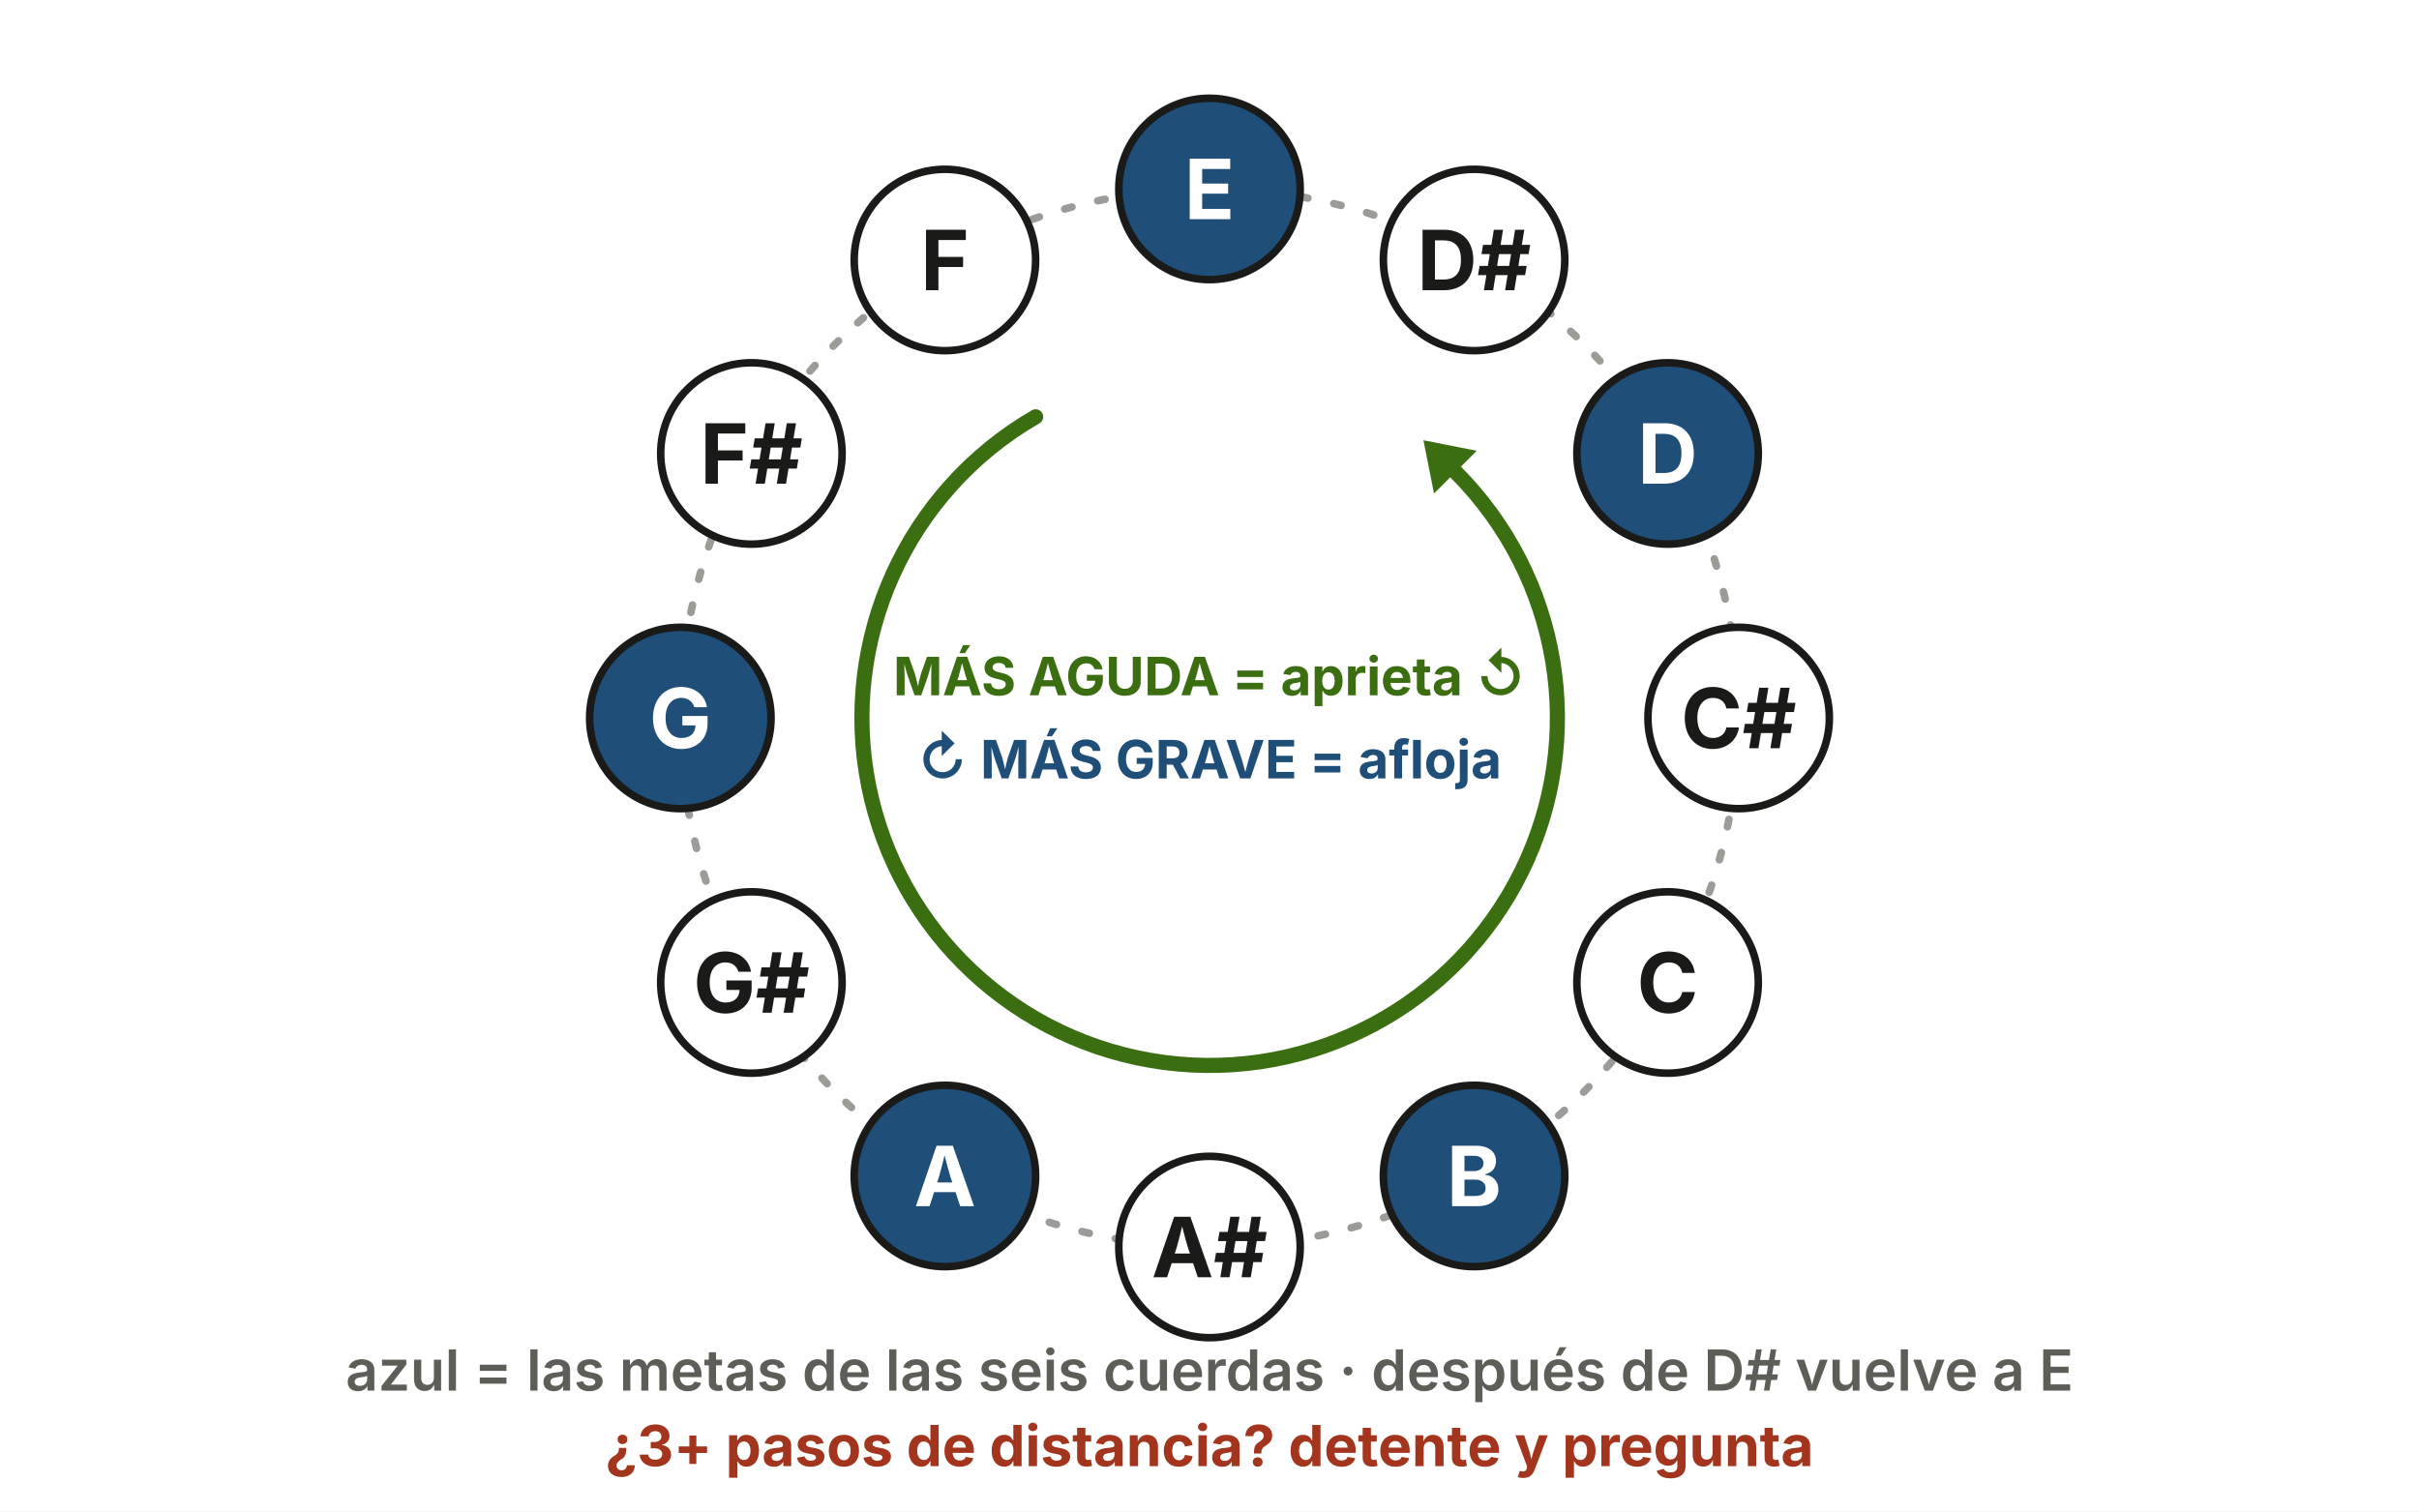
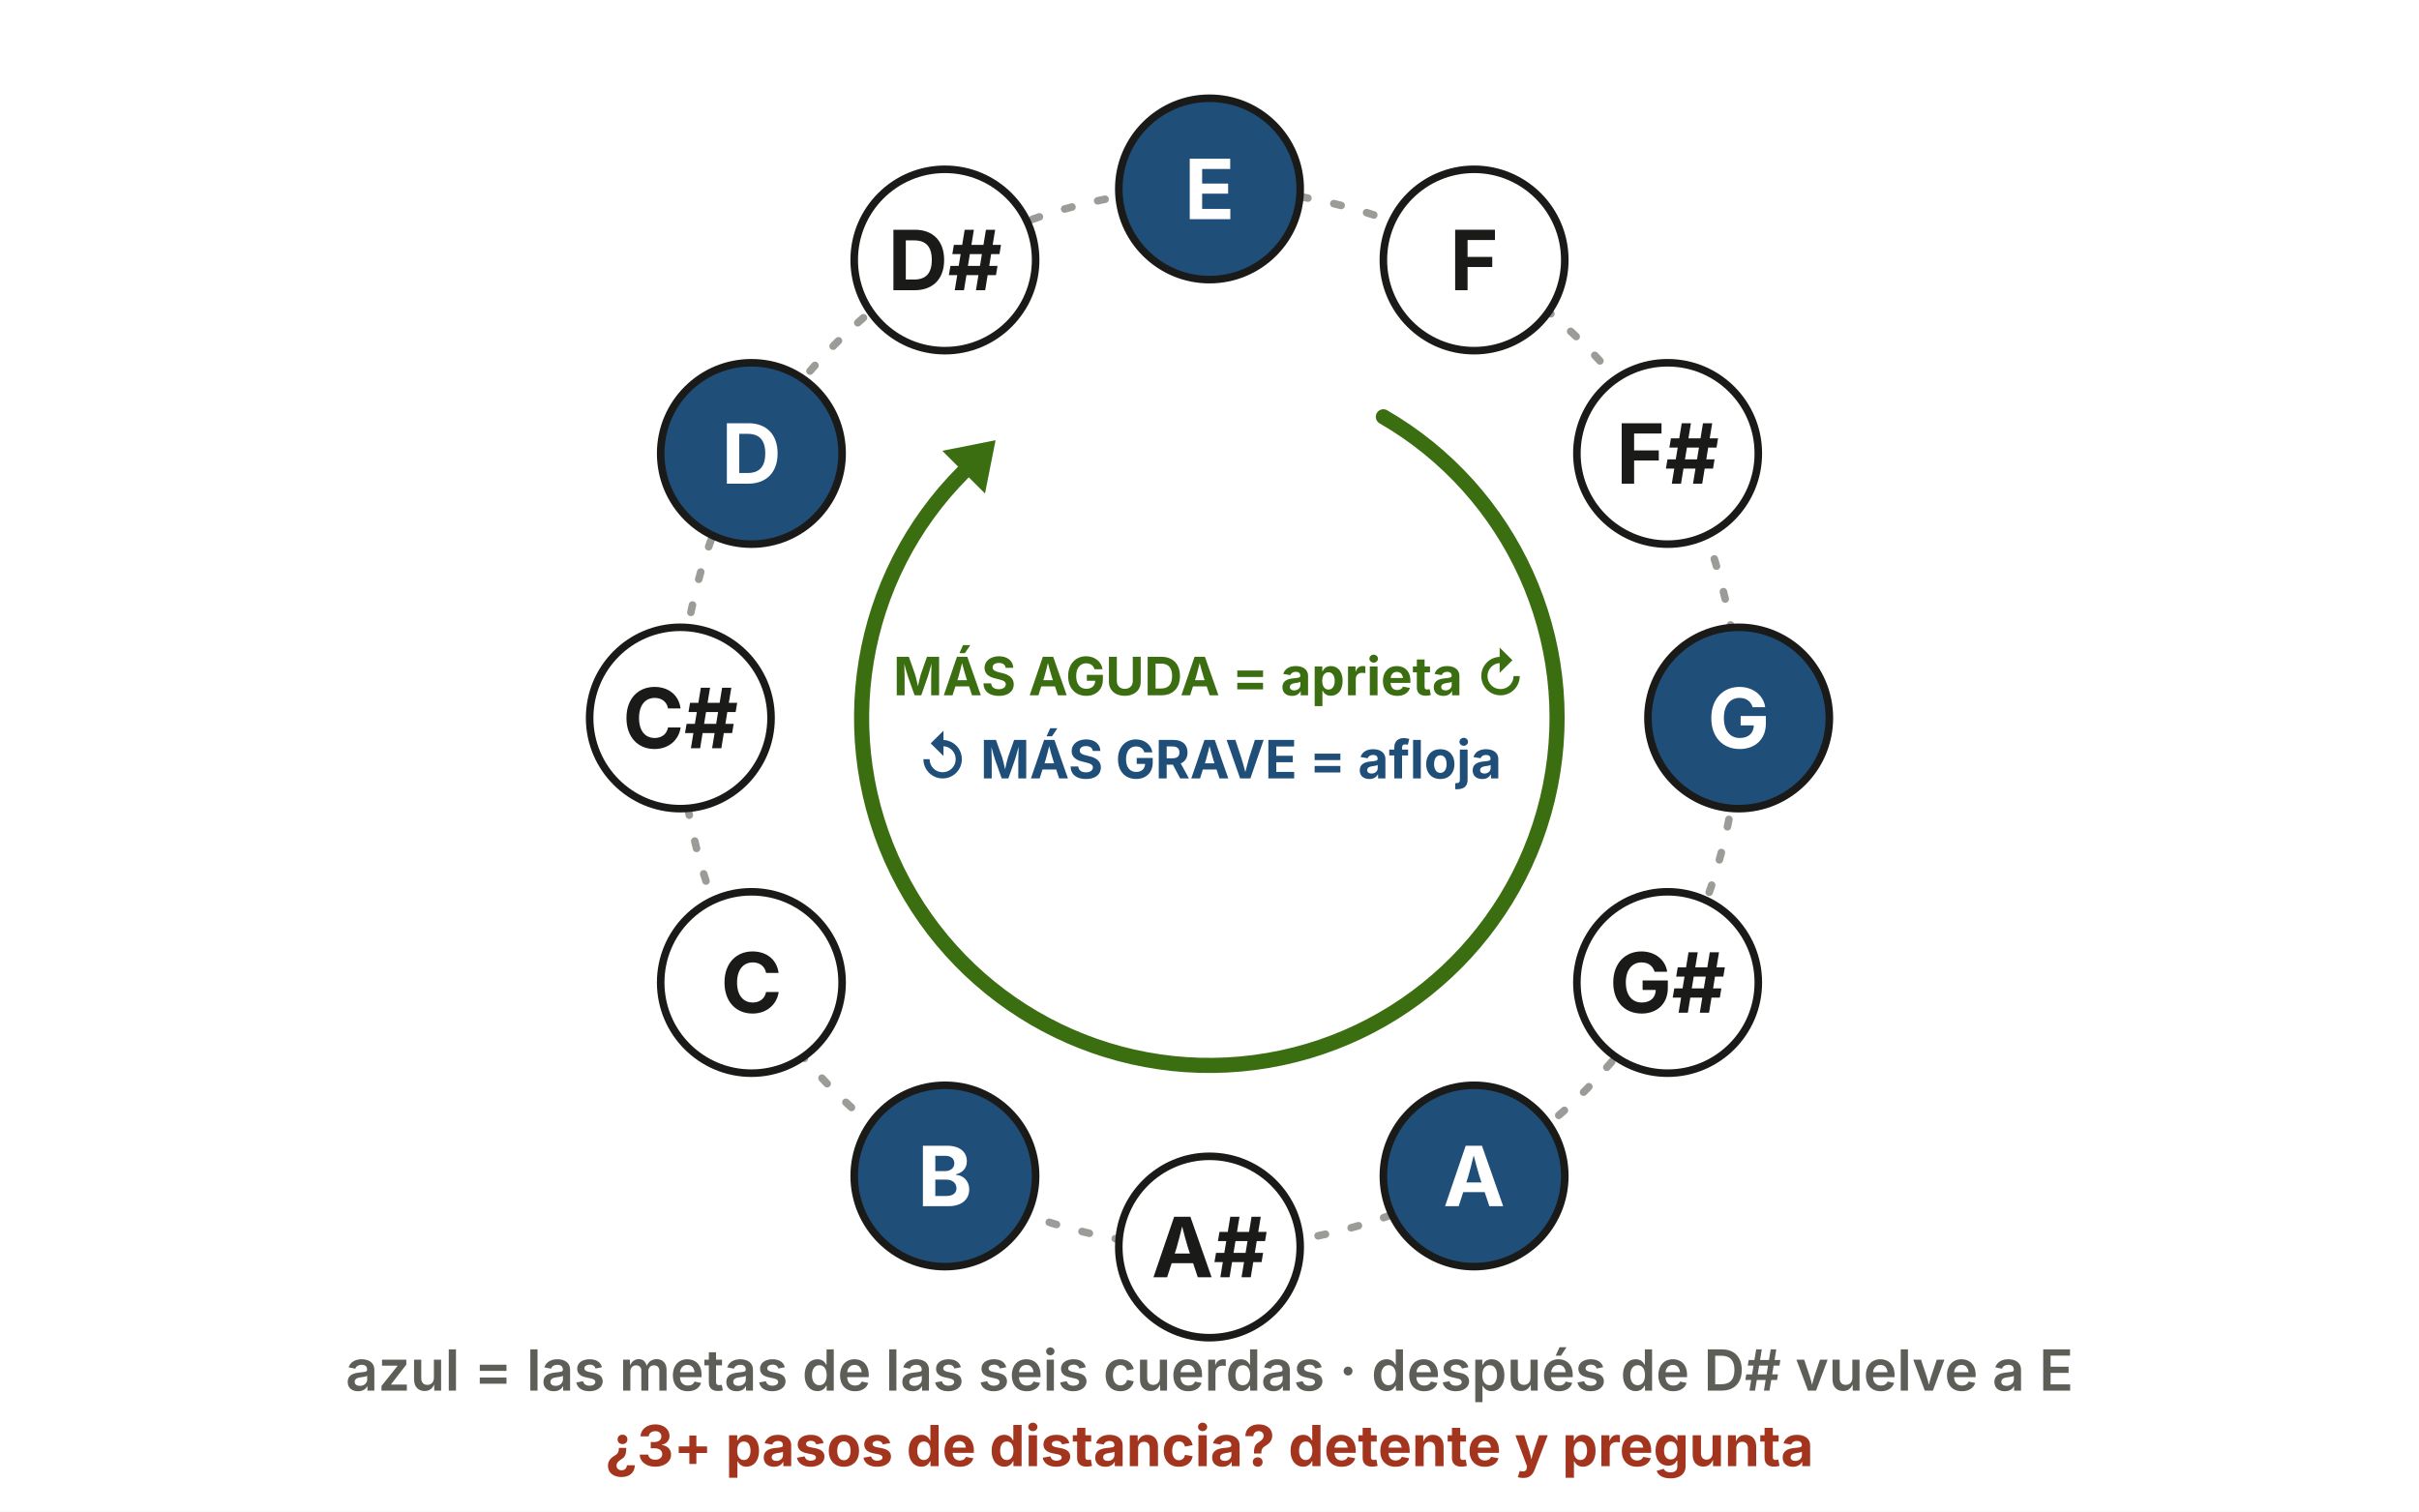
<svg xmlns="http://www.w3.org/2000/svg" width="2560" height="1600" viewBox="0 0 640 400" font-family="Calibri,-apple-system,BlinkMacSystemFont,'Segoe UI',sans-serif">
  <rect width="640" height="400" fill="#ffffff" />
  <circle cx="320" cy="190" r="140" fill="none" stroke="#585852" stroke-width="2" stroke-dasharray="2 7" stroke-linecap="round" opacity="0.6" />
-   <path d="M 274.0 110.3 A 92 92 0 1 0 385.1 124.9" fill="none" stroke="#3b6d11" stroke-width="4" stroke-linecap="round" />
-   <polygon points="376.6,116.5 390.7,119.3 379.4,130.6" fill="#3b6d11" />
+   <path d="M 366.0 110.3 A 92 92 0 1 1 254.9 124.9" fill="none" stroke="#3b6d11" stroke-width="4" stroke-linecap="round" />
+   <polygon points="263.4,116.5 249.3,119.3 260.6,130.6" fill="#3b6d11" />
  <circle cx="320.0" cy="50.0" r="24" fill="#1F4E79" stroke="#1a1a18" stroke-width="2" />
  <text x="320.0" y="58.0" font-size="22" font-weight="700" fill="#ffffff" text-anchor="middle">E</text>
-   <circle cx="250.0" cy="68.8" r="24" fill="#ffffff" stroke="#1a1a18" stroke-width="2" />
-   <text x="250.0" y="76.8" font-size="22" font-weight="700" fill="#1a1a18" text-anchor="middle">F</text>
-   <circle cx="198.8" cy="120.0" r="24" fill="#ffffff" stroke="#1a1a18" stroke-width="2" />
-   <text x="198.8" y="128.0" font-size="22" font-weight="700" fill="#1a1a18" text-anchor="middle">F#</text>
-   <circle cx="180.0" cy="190.0" r="24" fill="#1F4E79" stroke="#1a1a18" stroke-width="2" />
-   <text x="180.0" y="198.0" font-size="22" font-weight="700" fill="#ffffff" text-anchor="middle">G</text>
-   <circle cx="198.8" cy="260.0" r="24" fill="#ffffff" stroke="#1a1a18" stroke-width="2" />
-   <text x="198.8" y="268.0" font-size="22" font-weight="700" fill="#1a1a18" text-anchor="middle">G#</text>
-   <circle cx="250.0" cy="311.2" r="24" fill="#1F4E79" stroke="#1a1a18" stroke-width="2" />
-   <text x="250.0" y="319.2" font-size="22" font-weight="700" fill="#ffffff" text-anchor="middle">A</text>
+   <circle cx="390.0" cy="68.8" r="24" fill="#ffffff" stroke="#1a1a18" stroke-width="2" />
+   <text x="390.0" y="76.8" font-size="22" font-weight="700" fill="#1a1a18" text-anchor="middle">F</text>
+   <circle cx="441.2" cy="120.0" r="24" fill="#ffffff" stroke="#1a1a18" stroke-width="2" />
+   <text x="441.2" y="128.0" font-size="22" font-weight="700" fill="#1a1a18" text-anchor="middle">F#</text>
+   <circle cx="460.0" cy="190.0" r="24" fill="#1F4E79" stroke="#1a1a18" stroke-width="2" />
+   <text x="460.0" y="198.0" font-size="22" font-weight="700" fill="#ffffff" text-anchor="middle">G</text>
+   <circle cx="441.2" cy="260.0" r="24" fill="#ffffff" stroke="#1a1a18" stroke-width="2" />
+   <text x="441.2" y="268.0" font-size="22" font-weight="700" fill="#1a1a18" text-anchor="middle">G#</text>
+   <circle cx="390.0" cy="311.2" r="24" fill="#1F4E79" stroke="#1a1a18" stroke-width="2" />
+   <text x="390.0" y="319.2" font-size="22" font-weight="700" fill="#ffffff" text-anchor="middle">A</text>
  <circle cx="320.0" cy="330.0" r="24" fill="#ffffff" stroke="#1a1a18" stroke-width="2" />
  <text x="320.0" y="338.0" font-size="22" font-weight="700" fill="#1a1a18" text-anchor="middle">A#</text>
-   <circle cx="390.0" cy="311.2" r="24" fill="#1F4E79" stroke="#1a1a18" stroke-width="2" />
-   <text x="390.0" y="319.2" font-size="22" font-weight="700" fill="#ffffff" text-anchor="middle">B</text>
-   <circle cx="441.2" cy="260.0" r="24" fill="#ffffff" stroke="#1a1a18" stroke-width="2" />
-   <text x="441.2" y="268.0" font-size="22" font-weight="700" fill="#1a1a18" text-anchor="middle">C</text>
-   <circle cx="460.0" cy="190.0" r="24" fill="#ffffff" stroke="#1a1a18" stroke-width="2" />
-   <text x="460.0" y="198.0" font-size="22" font-weight="700" fill="#1a1a18" text-anchor="middle">C#</text>
-   <circle cx="441.2" cy="120.0" r="24" fill="#1F4E79" stroke="#1a1a18" stroke-width="2" />
-   <text x="441.2" y="128.0" font-size="22" font-weight="700" fill="#ffffff" text-anchor="middle">D</text>
-   <circle cx="390.0" cy="68.8" r="24" fill="#ffffff" stroke="#1a1a18" stroke-width="2" />
-   <text x="390.0" y="76.8" font-size="22" font-weight="700" fill="#1a1a18" text-anchor="middle">D#</text>
-   <text x="320" y="184" font-size="14" font-weight="700" fill="#3b6d11" text-anchor="middle">MÁS AGUDA = aprieta ↺</text>
-   <text x="320" y="206" font-size="14" font-weight="700" fill="#1F4E79" text-anchor="middle">↻ MÁS GRAVE = afloja</text>
+   <circle cx="250.0" cy="311.2" r="24" fill="#1F4E79" stroke="#1a1a18" stroke-width="2" />
+   <text x="250.0" y="319.2" font-size="22" font-weight="700" fill="#ffffff" text-anchor="middle">B</text>
+   <circle cx="198.8" cy="260.0" r="24" fill="#ffffff" stroke="#1a1a18" stroke-width="2" />
+   <text x="198.8" y="268.0" font-size="22" font-weight="700" fill="#1a1a18" text-anchor="middle">C</text>
+   <circle cx="180.0" cy="190.0" r="24" fill="#ffffff" stroke="#1a1a18" stroke-width="2" />
+   <text x="180.0" y="198.0" font-size="22" font-weight="700" fill="#1a1a18" text-anchor="middle">C#</text>
+   <circle cx="198.8" cy="120.0" r="24" fill="#1F4E79" stroke="#1a1a18" stroke-width="2" />
+   <text x="198.8" y="128.0" font-size="22" font-weight="700" fill="#ffffff" text-anchor="middle">D</text>
+   <circle cx="250.0" cy="68.8" r="24" fill="#ffffff" stroke="#1a1a18" stroke-width="2" />
+   <text x="250.0" y="76.8" font-size="22" font-weight="700" fill="#1a1a18" text-anchor="middle">D#</text>
+   <text x="320" y="184" font-size="14" font-weight="700" fill="#3b6d11" text-anchor="middle">MÁS AGUDA = aprieta ↻</text>
+   <text x="320" y="206" font-size="14" font-weight="700" fill="#1F4E79" text-anchor="middle">↺ MÁS GRAVE = afloja</text>
  <text x="320" y="368" font-size="15" fill="#5e5e58" text-anchor="middle" font-weight="600">azul = las metas de las seis cuerdas · después de D# vuelve a E</text>
  <text x="320" y="388" font-size="15" fill="#a3351e" text-anchor="middle" font-weight="700">¿3+ pasos de distancia? detente y pregunta</text>
</svg>
